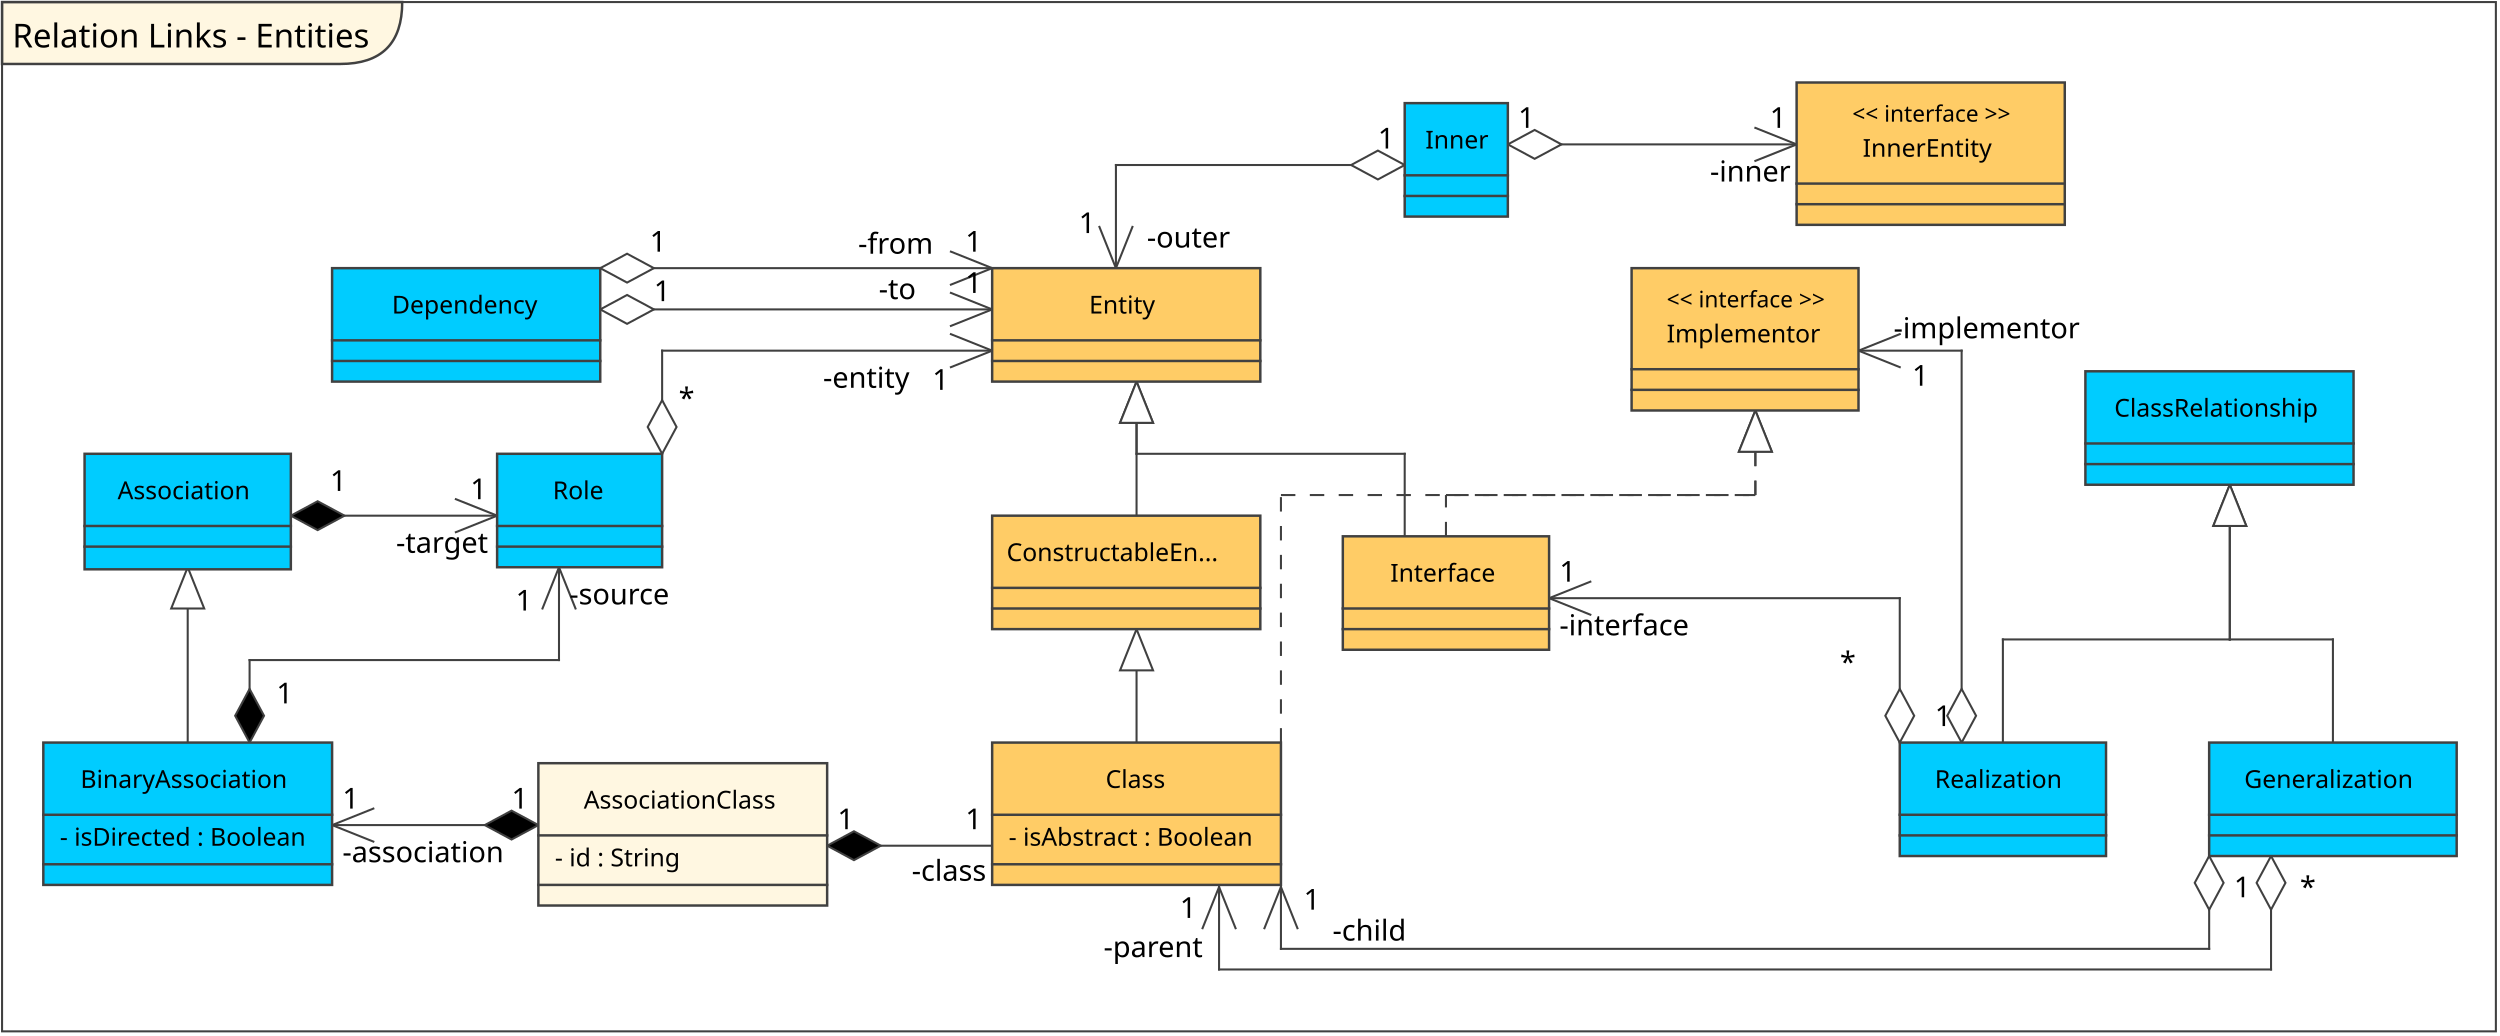
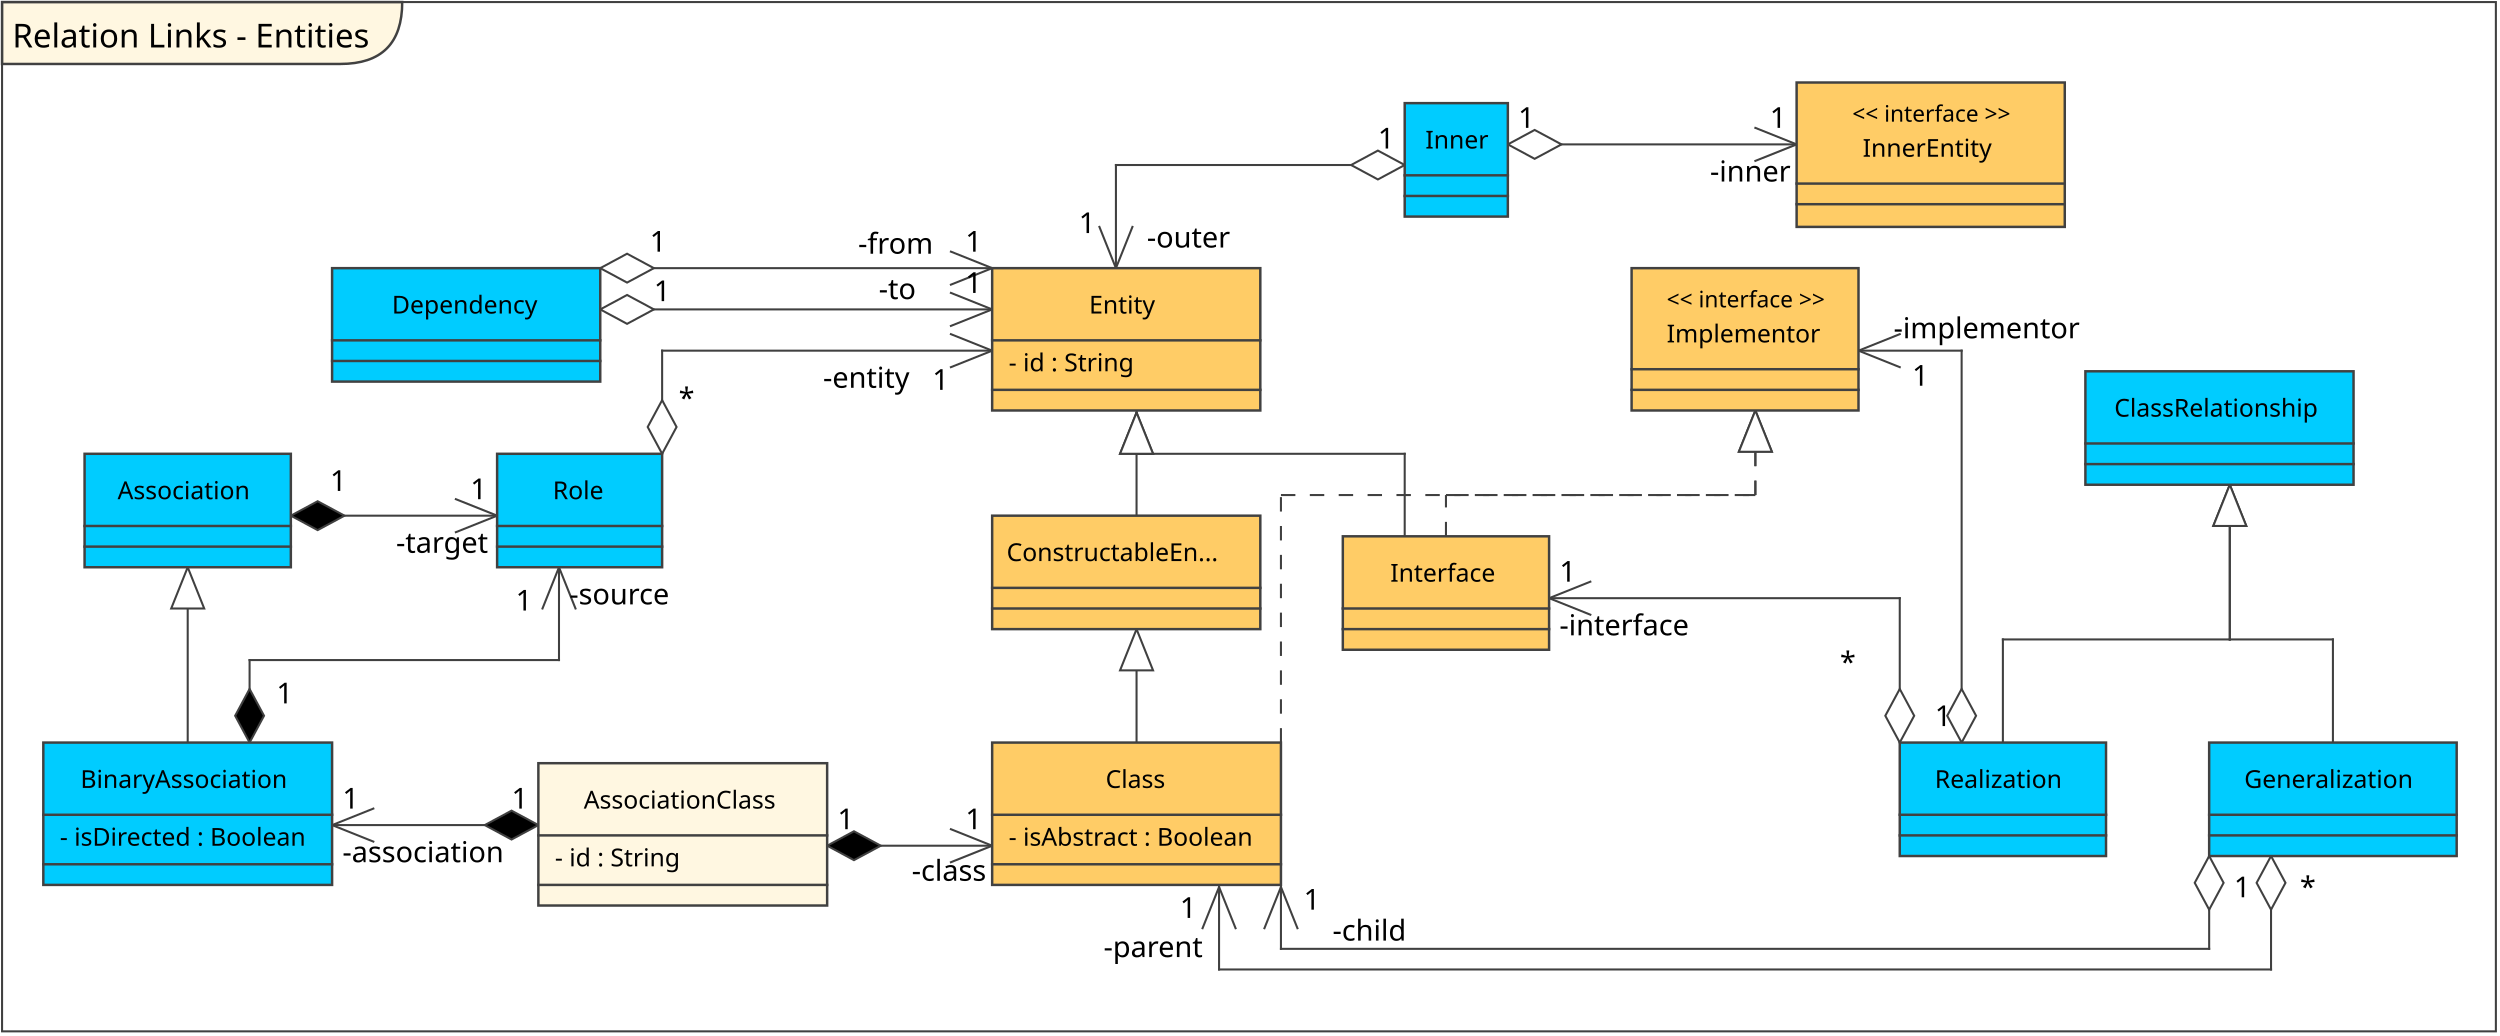
<svg xmlns="http://www.w3.org/2000/svg" version="1.2" x="29mm" y="20mm" width="1212mm" height="502mm" viewBox="29 20 1212 502">
  <style type="text/css">
text { font:12px Dialog; }
</style>
-   <line x1="120" y1="380" x2="120" y2="295" style="fill:none;stroke:rgb(64,64,64);stroke-linecap:square" />
-   <polygon points="120,295 128,315 112,315" style="fill:rgb(255,255,255);stroke:none" />
-   <polygon points="120,295 128,315 112,315" style="fill:none;stroke:rgb(64,64,64);stroke-linecap:square" />
  <line x1="290" y1="420" x2="190" y2="420" style="fill:none;stroke:rgb(64,64,64);stroke-linecap:square" />
  <polygon points="290,420 277,427 264,420 277,413" style="fill:rgb(0,0,0);stroke:none" />
  <polygon points="290,420 277,427 264,420 277,413" style="fill:none;stroke:rgb(64,64,64);stroke-linecap:square" />
  <polyline points="210,412 190,420 210,428" style="fill:none;stroke:rgb(64,64,64);stroke-linecap:square" />
-   <line x1="320" y1="170" x2="510" y2="170" style="fill:none;stroke:rgb(64,64,64);stroke-linecap:square" />
-   <polygon points="320,170 333,163 346,170 333,177" style="fill:rgb(255,255,255);stroke:none" />
-   <polygon points="320,170 333,163 346,170 333,177" style="fill:none;stroke:rgb(64,64,64);stroke-linecap:square" />
-   <polyline points="490,178 510,170 490,162" style="fill:none;stroke:rgb(64,64,64);stroke-linecap:square" />
-   <line x1="320" y1="150" x2="510" y2="150" style="fill:none;stroke:rgb(64,64,64);stroke-linecap:square" />
-   <polygon points="320,150 333,143 346,150 333,157" style="fill:rgb(255,255,255);stroke:none" />
-   <polygon points="320,150 333,143 346,150 333,157" style="fill:none;stroke:rgb(64,64,64);stroke-linecap:square" />
-   <polyline points="490,158 510,150 490,142" style="fill:none;stroke:rgb(64,64,64);stroke-linecap:square" />
-   <line x1="580" y1="270" x2="580" y2="205" style="fill:none;stroke:rgb(64,64,64);stroke-linecap:square" />
-   <polygon points="580,205 588,225 572,225" style="fill:rgb(255,255,255);stroke:none" />
-   <polygon points="580,205 588,225 572,225" style="fill:none;stroke:rgb(64,64,64);stroke-linecap:square" />
-   <line x1="580" y1="380" x2="580" y2="325" style="fill:none;stroke:rgb(64,64,64);stroke-linecap:square" />
-   <polygon points="580,325 588,345 572,345" style="fill:rgb(255,255,255);stroke:none" />
-   <polygon points="580,325 588,345 572,345" style="fill:none;stroke:rgb(64,64,64);stroke-linecap:square" />
+   <line x1="350" y1="240" x2="350" y2="190" style="fill:none;stroke:rgb(64,64,64);stroke-linecap:square" />
+   <line x1="350" y1="190" x2="510" y2="190" style="fill:none;stroke:rgb(64,64,64);stroke-linecap:square" />
+   <polygon points="350,240 343,227 350,214 357,227" style="fill:rgb(255,255,255);stroke:none" />
+   <polygon points="350,240 343,227 350,214 357,227" style="fill:none;stroke:rgb(64,64,64);stroke-linecap:square" />
+   <polyline points="490,198 510,190 490,182" style="fill:none;stroke:rgb(64,64,64);stroke-linecap:square" />
+   <line x1="170" y1="270" x2="270" y2="270" style="fill:none;stroke:rgb(64,64,64);stroke-linecap:square" />
+   <polygon points="170,270 183,263 196,270 183,277" style="fill:rgb(0,0,0);stroke:none" />
+   <polygon points="170,270 183,263 196,270 183,277" style="fill:none;stroke:rgb(64,64,64);stroke-linecap:square" />
+   <polyline points="250,278 270,270 250,262" style="fill:none;stroke:rgb(64,64,64);stroke-linecap:square" />
+   <line x1="150" y1="380" x2="150" y2="340" style="fill:none;stroke:rgb(64,64,64);stroke-linecap:square" />
+   <line x1="150" y1="340" x2="300" y2="340" style="fill:none;stroke:rgb(64,64,64);stroke-linecap:square" />
+   <line x1="300" y1="340" x2="300" y2="295" style="fill:none;stroke:rgb(64,64,64);stroke-linecap:square" />
+   <polygon points="150,380 143,367 150,354 157,367" style="fill:rgb(0,0,0);stroke:none" />
+   <polygon points="150,380 143,367 150,354 157,367" style="fill:none;stroke:rgb(64,64,64);stroke-linecap:square" />
+   <polyline points="308,315 300,295 292,315" style="fill:none;stroke:rgb(64,64,64);stroke-linecap:square" />
  <line x1="1100" y1="435" x2="1100" y2="480" style="fill:none;stroke:rgb(64,64,64);stroke-linecap:square" />
  <line x1="1100" y1="480" x2="650" y2="480" style="fill:none;stroke:rgb(64,64,64);stroke-linecap:square" />
  <line x1="650" y1="480" x2="650" y2="450" style="fill:none;stroke:rgb(64,64,64);stroke-linecap:square" />
  <polygon points="1100,435 1107,448 1100,461 1093,448" style="fill:rgb(255,255,255);stroke:none" />
  <polygon points="1100,435 1107,448 1100,461 1093,448" style="fill:none;stroke:rgb(64,64,64);stroke-linecap:square" />
  <polyline points="658,470 650,450 642,470" style="fill:none;stroke:rgb(64,64,64);stroke-linecap:square" />
  <line x1="1130" y1="435" x2="1130" y2="490" style="fill:none;stroke:rgb(64,64,64);stroke-linecap:square" />
  <line x1="1130" y1="490" x2="620" y2="490" style="fill:none;stroke:rgb(64,64,64);stroke-linecap:square" />
  <line x1="620" y1="490" x2="620" y2="450" style="fill:none;stroke:rgb(64,64,64);stroke-linecap:square" />
  <polygon points="1130,435 1137,448 1130,461 1123,448" style="fill:rgb(255,255,255);stroke:none" />
  <polygon points="1130,435 1137,448 1130,461 1123,448" style="fill:none;stroke:rgb(64,64,64);stroke-linecap:square" />
  <polyline points="628,470 620,450 612,470" style="fill:none;stroke:rgb(64,64,64);stroke-linecap:square" />
-   <line x1="1160" y1="380" x2="1160" y2="330" style="fill:none;stroke:rgb(64,64,64);stroke-linecap:square" />
-   <line x1="1160" y1="330" x2="1110" y2="330" style="fill:none;stroke:rgb(64,64,64);stroke-linecap:square" />
-   <line x1="1110" y1="330" x2="1110" y2="255" style="fill:none;stroke:rgb(64,64,64);stroke-linecap:square" />
-   <polygon points="1110,255 1118,275 1102,275" style="fill:rgb(255,255,255);stroke:none" />
-   <polygon points="1110,255 1118,275 1102,275" style="fill:none;stroke:rgb(64,64,64);stroke-linecap:square" />
+   <line x1="980" y1="380" x2="980" y2="190" style="fill:none;stroke:rgb(64,64,64);stroke-linecap:square" />
+   <line x1="980" y1="190" x2="930" y2="190" style="fill:none;stroke:rgb(64,64,64);stroke-linecap:square" />
+   <polygon points="980,380 973,367 980,354 987,367" style="fill:rgb(255,255,255);stroke:none" />
+   <polygon points="980,380 973,367 980,354 987,367" style="fill:none;stroke:rgb(64,64,64);stroke-linecap:square" />
+   <polyline points="950,182 930,190 950,198" style="fill:none;stroke:rgb(64,64,64);stroke-linecap:square" />
+   <line x1="950" y1="380" x2="950" y2="310" style="fill:none;stroke:rgb(64,64,64);stroke-linecap:square" />
+   <line x1="950" y1="310" x2="780" y2="310" style="fill:none;stroke:rgb(64,64,64);stroke-linecap:square" />
+   <polygon points="950,380 943,367 950,354 957,367" style="fill:rgb(255,255,255);stroke:none" />
+   <polygon points="950,380 943,367 950,354 957,367" style="fill:none;stroke:rgb(64,64,64);stroke-linecap:square" />
+   <polyline points="800,302 780,310 800,318" style="fill:none;stroke:rgb(64,64,64);stroke-linecap:square" />
  <line x1="710" y1="100" x2="570" y2="100" style="fill:none;stroke:rgb(64,64,64);stroke-linecap:square" />
  <line x1="570" y1="100" x2="570" y2="150" style="fill:none;stroke:rgb(64,64,64);stroke-linecap:square" />
  <polygon points="710,100 697,107 684,100 697,93" style="fill:rgb(255,255,255);stroke:none" />
  <polygon points="710,100 697,107 684,100 697,93" style="fill:none;stroke:rgb(64,64,64);stroke-linecap:square" />
  <polyline points="562,130 570,150 578,130" style="fill:none;stroke:rgb(64,64,64);stroke-linecap:square" />
  <line x1="760" y1="90" x2="900" y2="90" style="fill:none;stroke:rgb(64,64,64);stroke-linecap:square" />
  <polygon points="760,90 773,83 786,90 773,97" style="fill:rgb(255,255,255);stroke:none" />
  <polygon points="760,90 773,83 786,90 773,97" style="fill:none;stroke:rgb(64,64,64);stroke-linecap:square" />
  <polyline points="880,98 900,90 880,82" style="fill:none;stroke:rgb(64,64,64);stroke-linecap:square" />
+   <line x1="320" y1="150" x2="510" y2="150" style="fill:none;stroke:rgb(64,64,64);stroke-linecap:square" />
+   <polygon points="320,150 333,143 346,150 333,157" style="fill:rgb(255,255,255);stroke:none" />
+   <polygon points="320,150 333,143 346,150 333,157" style="fill:none;stroke:rgb(64,64,64);stroke-linecap:square" />
+   <polyline points="490,158 510,150 490,142" style="fill:none;stroke:rgb(64,64,64);stroke-linecap:square" />
+   <line x1="320" y1="170" x2="510" y2="170" style="fill:none;stroke:rgb(64,64,64);stroke-linecap:square" />
+   <polygon points="320,170 333,163 346,170 333,177" style="fill:rgb(255,255,255);stroke:none" />
+   <polygon points="320,170 333,163 346,170 333,177" style="fill:none;stroke:rgb(64,64,64);stroke-linecap:square" />
+   <polyline points="490,178 510,170 490,162" style="fill:none;stroke:rgb(64,64,64);stroke-linecap:square" />
+   <line x1="430" y1="430" x2="510" y2="430" style="fill:none;stroke:rgb(64,64,64);stroke-linecap:square" />
+   <polygon points="430,430 443,423 456,430 443,437" style="fill:rgb(0,0,0);stroke:none" />
+   <polygon points="430,430 443,423 456,430 443,437" style="fill:none;stroke:rgb(64,64,64);stroke-linecap:square" />
+   <polyline points="490,438 510,430 490,422" style="fill:none;stroke:rgb(64,64,64);stroke-linecap:square" />
+   <line x1="120" y1="380" x2="120" y2="295" style="fill:none;stroke:rgb(64,64,64);stroke-linecap:square" />
+   <polygon points="120,295 128,315 112,315" style="fill:rgb(255,255,255);stroke:none" />
+   <polygon points="120,295 128,315 112,315" style="fill:none;stroke:rgb(64,64,64);stroke-linecap:square" />
  <line x1="710" y1="280" x2="710" y2="240" style="fill:none;stroke:rgb(64,64,64);stroke-linecap:square" />
  <line x1="710" y1="240" x2="580" y2="240" style="fill:none;stroke:rgb(64,64,64);stroke-linecap:square" />
-   <line x1="580" y1="240" x2="580" y2="205" style="fill:none;stroke:rgb(64,64,64);stroke-linecap:square" />
-   <polygon points="580,205 588,225 572,225" style="fill:rgb(255,255,255);stroke:none" />
-   <polygon points="580,205 588,225 572,225" style="fill:none;stroke:rgb(64,64,64);stroke-linecap:square" />
-   <line x1="950" y1="380" x2="950" y2="310" style="fill:none;stroke:rgb(64,64,64);stroke-linecap:square" />
-   <line x1="950" y1="310" x2="780" y2="310" style="fill:none;stroke:rgb(64,64,64);stroke-linecap:square" />
-   <polygon points="950,380 943,367 950,354 957,367" style="fill:rgb(255,255,255);stroke:none" />
-   <polygon points="950,380 943,367 950,354 957,367" style="fill:none;stroke:rgb(64,64,64);stroke-linecap:square" />
-   <polyline points="800,302 780,310 800,318" style="fill:none;stroke:rgb(64,64,64);stroke-linecap:square" />
+   <line x1="580" y1="240" x2="580" y2="220" style="fill:none;stroke:rgb(64,64,64);stroke-linecap:square" />
+   <polygon points="580,220 588,240 572,240" style="fill:rgb(255,255,255);stroke:none" />
+   <polygon points="580,220 588,240 572,240" style="fill:none;stroke:rgb(64,64,64);stroke-linecap:square" />
+   <line x1="1160" y1="380" x2="1160" y2="330" style="fill:none;stroke:rgb(64,64,64);stroke-linecap:square" />
+   <line x1="1160" y1="330" x2="1110" y2="330" style="fill:none;stroke:rgb(64,64,64);stroke-linecap:square" />
+   <line x1="1110" y1="330" x2="1110" y2="255" style="fill:none;stroke:rgb(64,64,64);stroke-linecap:square" />
+   <polygon points="1110,255 1118,275 1102,275" style="fill:rgb(255,255,255);stroke:none" />
+   <polygon points="1110,255 1118,275 1102,275" style="fill:none;stroke:rgb(64,64,64);stroke-linecap:square" />
  <line x1="1000" y1="380" x2="1000" y2="330" style="fill:none;stroke:rgb(64,64,64);stroke-linecap:square" />
  <line x1="1000" y1="330" x2="1110" y2="330" style="fill:none;stroke:rgb(64,64,64);stroke-linecap:square" />
  <line x1="1110" y1="330" x2="1110" y2="255" style="fill:none;stroke:rgb(64,64,64);stroke-linecap:square" />
  <polygon points="1110,255 1118,275 1102,275" style="fill:rgb(255,255,255);stroke:none" />
  <polygon points="1110,255 1118,275 1102,275" style="fill:none;stroke:rgb(64,64,64);stroke-linecap:square" />
+   <line x1="580" y1="270" x2="580" y2="220" style="fill:none;stroke:rgb(64,64,64);stroke-linecap:square" />
+   <polygon points="580,220 588,240 572,240" style="fill:rgb(255,255,255);stroke:none" />
+   <polygon points="580,220 588,240 572,240" style="fill:none;stroke:rgb(64,64,64);stroke-linecap:square" />
+   <line x1="580" y1="380" x2="580" y2="325" style="fill:none;stroke:rgb(64,64,64);stroke-linecap:square" />
+   <polygon points="580,325 588,345 572,345" style="fill:rgb(255,255,255);stroke:none" />
+   <polygon points="580,325 588,345 572,345" style="fill:none;stroke:rgb(64,64,64);stroke-linecap:square" />
+   <line x1="730" y1="280" x2="730" y2="260" style="fill:none;stroke:rgb(64,64,64);stroke-dasharray:7;stroke-dashoffset:0" />
+   <line x1="730" y1="260" x2="880" y2="260" style="fill:none;stroke:rgb(64,64,64);stroke-dasharray:7;stroke-dashoffset:0" />
+   <line x1="880" y1="260" x2="880" y2="219" style="fill:none;stroke:rgb(64,64,64);stroke-dasharray:7;stroke-dashoffset:0" />
+   <polygon points="880,219 888,239 872,239" style="fill:rgb(255,255,255);stroke:none" />
+   <polygon points="880,219 888,239 872,239" style="fill:none;stroke:rgb(64,64,64);stroke-linecap:square" />
  <line x1="650" y1="380" x2="650" y2="260" style="fill:none;stroke:rgb(64,64,64);stroke-dasharray:7;stroke-dashoffset:0" />
  <line x1="650" y1="260" x2="880" y2="260" style="fill:none;stroke:rgb(64,64,64);stroke-dasharray:7;stroke-dashoffset:0" />
  <line x1="880" y1="260" x2="880" y2="219" style="fill:none;stroke:rgb(64,64,64);stroke-dasharray:7;stroke-dashoffset:0" />
  <polygon points="880,219 888,239 872,239" style="fill:rgb(255,255,255);stroke:none" />
  <polygon points="880,219 888,239 872,239" style="fill:none;stroke:rgb(64,64,64);stroke-linecap:square" />
-   <line x1="980" y1="380" x2="980" y2="190" style="fill:none;stroke:rgb(64,64,64);stroke-linecap:square" />
-   <line x1="980" y1="190" x2="930" y2="190" style="fill:none;stroke:rgb(64,64,64);stroke-linecap:square" />
-   <polygon points="980,380 973,367 980,354 987,367" style="fill:rgb(255,255,255);stroke:none" />
-   <polygon points="980,380 973,367 980,354 987,367" style="fill:none;stroke:rgb(64,64,64);stroke-linecap:square" />
-   <polyline points="950,182 930,190 950,198" style="fill:none;stroke:rgb(64,64,64);stroke-linecap:square" />
-   <line x1="730" y1="280" x2="730" y2="260" style="fill:none;stroke:rgb(64,64,64);stroke-dasharray:7;stroke-dashoffset:0" />
-   <line x1="730" y1="260" x2="880" y2="260" style="fill:none;stroke:rgb(64,64,64);stroke-dasharray:7;stroke-dashoffset:0" />
-   <line x1="880" y1="260" x2="880" y2="219" style="fill:none;stroke:rgb(64,64,64);stroke-dasharray:7;stroke-dashoffset:0" />
-   <polygon points="880,219 888,239 872,239" style="fill:rgb(255,255,255);stroke:none" />
-   <polygon points="880,219 888,239 872,239" style="fill:none;stroke:rgb(64,64,64);stroke-linecap:square" />
-   <line x1="150" y1="380" x2="150" y2="340" style="fill:none;stroke:rgb(64,64,64);stroke-linecap:square" />
-   <line x1="150" y1="340" x2="300" y2="340" style="fill:none;stroke:rgb(64,64,64);stroke-linecap:square" />
-   <line x1="300" y1="340" x2="300" y2="295" style="fill:none;stroke:rgb(64,64,64);stroke-linecap:square" />
-   <polygon points="150,380 143,367 150,354 157,367" style="fill:rgb(0,0,0);stroke:none" />
-   <polygon points="150,380 143,367 150,354 157,367" style="fill:none;stroke:rgb(64,64,64);stroke-linecap:square" />
-   <polyline points="308,315 300,295 292,315" style="fill:none;stroke:rgb(64,64,64);stroke-linecap:square" />
-   <line x1="170" y1="270" x2="270" y2="270" style="fill:none;stroke:rgb(64,64,64);stroke-linecap:square" />
-   <polygon points="170,270 183,263 196,270 183,277" style="fill:rgb(0,0,0);stroke:none" />
-   <polygon points="170,270 183,263 196,270 183,277" style="fill:none;stroke:rgb(64,64,64);stroke-linecap:square" />
-   <polyline points="250,278 270,270 250,262" style="fill:none;stroke:rgb(64,64,64);stroke-linecap:square" />
-   <line x1="350" y1="240" x2="350" y2="190" style="fill:none;stroke:rgb(64,64,64);stroke-linecap:square" />
-   <line x1="350" y1="190" x2="510" y2="190" style="fill:none;stroke:rgb(64,64,64);stroke-linecap:square" />
-   <polygon points="350,240 343,227 350,214 357,227" style="fill:rgb(255,255,255);stroke:none" />
-   <polygon points="350,240 343,227 350,214 357,227" style="fill:none;stroke:rgb(64,64,64);stroke-linecap:square" />
-   <polyline points="490,198 510,190 490,182" style="fill:none;stroke:rgb(64,64,64);stroke-linecap:square" />
-   <line x1="430" y1="430" x2="510" y2="430" style="fill:none;stroke:rgb(64,64,64);stroke-linecap:square" />
-   <polygon points="430,430 443,423 456,430 443,437" style="fill:rgb(0,0,0);stroke:none" />
-   <polygon points="430,430 443,423 456,430 443,437" style="fill:none;stroke:rgb(64,64,64);stroke-linecap:square" />
-   <rect x="70" y="240" width="100" height="56" style="fill:rgb(0,204,255);stroke:none" />
-   <rect x="70" y="240" width="100" height="56" style="fill:none;stroke:rgb(65,65,65);stroke-width:1.2;stroke-linecap:square" />
-   <text x="86" y="262" style="font:12px Ubuntu">Association</text>
-   <line x1="70" y1="275" x2="170" y2="275" style="fill:none;stroke:rgb(65,65,65);stroke-width:1.2;stroke-linecap:square" />
-   <line x1="70" y1="285" x2="170" y2="285" style="fill:none;stroke:rgb(65,65,65);stroke-width:1.2;stroke-linecap:square" />
+   <rect x="900" y="60" width="130" height="70" style="fill:rgb(255,204,102);stroke:none" />
+   <rect x="900" y="60" width="130" height="70" style="fill:none;stroke:rgb(65,65,65);stroke-width:1.2;stroke-linecap:square" />
+   <text x="927" y="79" style="font:11px Ubuntu">&lt;&lt; interface &gt;&gt;</text>
+   <text x="932" y="96" style="font:12px Ubuntu">InnerEntity</text>
+   <line x1="900" y1="109" x2="1030" y2="109" style="fill:none;stroke:rgb(65,65,65);stroke-width:1.2;stroke-linecap:square" />
+   <line x1="900" y1="119" x2="1030" y2="119" style="fill:none;stroke:rgb(65,65,65);stroke-width:1.2;stroke-linecap:square" />
+   <rect x="710" y="70" width="50" height="55" style="fill:rgb(0,204,255);stroke:none" />
+   <rect x="710" y="70" width="50" height="55" style="fill:none;stroke:rgb(65,65,65);stroke-width:1.2;stroke-linecap:square" />
+   <text x="720" y="92" style="font:12px Ubuntu">Inner</text>
+   <line x1="710" y1="105" x2="760" y2="105" style="fill:none;stroke:rgb(65,65,65);stroke-width:1.2;stroke-linecap:square" />
+   <line x1="710" y1="115" x2="760" y2="115" style="fill:none;stroke:rgb(65,65,65);stroke-width:1.2;stroke-linecap:square" />
+   <rect x="270" y="240" width="80" height="55" style="fill:rgb(0,204,255);stroke:none" />
+   <rect x="270" y="240" width="80" height="55" style="fill:none;stroke:rgb(65,65,65);stroke-width:1.2;stroke-linecap:square" />
+   <text x="297" y="262" style="font:12px Ubuntu">Role</text>
+   <line x1="270" y1="275" x2="350" y2="275" style="fill:none;stroke:rgb(65,65,65);stroke-width:1.2;stroke-linecap:square" />
+   <line x1="270" y1="285" x2="350" y2="285" style="fill:none;stroke:rgb(65,65,65);stroke-width:1.2;stroke-linecap:square" />
  <rect x="290" y="390" width="140" height="69" style="fill:rgb(255,247,225);stroke:none" />
  <rect x="290" y="390" width="140" height="69" style="fill:none;stroke:rgb(65,65,65);stroke-width:1.2;stroke-linecap:square" />
  <text x="312" y="412" style="font:12px Ubuntu">AssociationClass</text>
  <line x1="290" y1="425" x2="430" y2="425" style="fill:none;stroke:rgb(65,65,65);stroke-width:1.2;stroke-linecap:square" />
  <text x="298" y="440" style="font:12px Ubuntu">- id : String</text>
  <line x1="290" y1="449" x2="430" y2="449" style="fill:none;stroke:rgb(65,65,65);stroke-width:1.2;stroke-linecap:square" />
+   <rect x="680" y="280" width="100" height="55" style="fill:rgb(255,204,102);stroke:none" />
+   <rect x="680" y="280" width="100" height="55" style="fill:none;stroke:rgb(65,65,65);stroke-width:1.2;stroke-linecap:square" />
+   <text x="703" y="302" style="font:12px Ubuntu">Interface</text>
+   <line x1="680" y1="315" x2="780" y2="315" style="fill:none;stroke:rgb(65,65,65);stroke-width:1.2;stroke-linecap:square" />
+   <line x1="680" y1="325" x2="780" y2="325" style="fill:none;stroke:rgb(65,65,65);stroke-width:1.2;stroke-linecap:square" />
+   <rect x="510" y="380" width="140" height="69" style="fill:rgb(255,204,102);stroke:none" />
+   <rect x="510" y="380" width="140" height="69" style="fill:none;stroke:rgb(65,65,65);stroke-width:1.2;stroke-linecap:square" />
+   <text x="565" y="402" style="font:12px Ubuntu">Class</text>
+   <line x1="510" y1="415" x2="650" y2="415" style="fill:none;stroke:rgb(65,65,65);stroke-width:1.2;stroke-linecap:square" />
+   <text x="518" y="430" style="font:12px Ubuntu">- isAbstract : Boolean</text>
+   <line x1="510" y1="439" x2="650" y2="439" style="fill:none;stroke:rgb(65,65,65);stroke-width:1.2;stroke-linecap:square" />
+   <rect x="510" y="270" width="130" height="55" style="fill:rgb(255,204,102);stroke:none" />
+   <rect x="510" y="270" width="130" height="55" style="fill:none;stroke:rgb(65,65,65);stroke-width:1.2;stroke-linecap:square" />
+   <text x="517" y="292" style="font:12px Ubuntu">ConstructableEn...</text>
+   <line x1="510" y1="305" x2="640" y2="305" style="fill:none;stroke:rgb(65,65,65);stroke-width:1.2;stroke-linecap:square" />
+   <line x1="510" y1="315" x2="640" y2="315" style="fill:none;stroke:rgb(65,65,65);stroke-width:1.2;stroke-linecap:square" />
+   <rect x="70" y="240" width="100" height="55" style="fill:rgb(0,204,255);stroke:none" />
+   <rect x="70" y="240" width="100" height="55" style="fill:none;stroke:rgb(65,65,65);stroke-width:1.2;stroke-linecap:square" />
+   <text x="86" y="262" style="font:12px Ubuntu">Association</text>
+   <line x1="70" y1="275" x2="170" y2="275" style="fill:none;stroke:rgb(65,65,65);stroke-width:1.2;stroke-linecap:square" />
+   <line x1="70" y1="285" x2="170" y2="285" style="fill:none;stroke:rgb(65,65,65);stroke-width:1.2;stroke-linecap:square" />
+   <rect x="190" y="150" width="130" height="55" style="fill:rgb(0,204,255);stroke:none" />
+   <rect x="190" y="150" width="130" height="55" style="fill:none;stroke:rgb(65,65,65);stroke-width:1.2;stroke-linecap:square" />
+   <text x="219" y="172" style="font:12px Ubuntu">Dependency</text>
+   <line x1="190" y1="185" x2="320" y2="185" style="fill:none;stroke:rgb(65,65,65);stroke-width:1.2;stroke-linecap:square" />
+   <line x1="190" y1="195" x2="320" y2="195" style="fill:none;stroke:rgb(65,65,65);stroke-width:1.2;stroke-linecap:square" />
  <rect x="50" y="380" width="140" height="69" style="fill:rgb(0,204,255);stroke:none" />
  <rect x="50" y="380" width="140" height="69" style="fill:none;stroke:rgb(65,65,65);stroke-width:1.2;stroke-linecap:square" />
  <text x="68" y="402" style="font:12px Ubuntu">BinaryAssociation</text>
  <line x1="50" y1="415" x2="190" y2="415" style="fill:none;stroke:rgb(65,65,65);stroke-width:1.2;stroke-linecap:square" />
  <text x="58" y="430" style="font:12px Ubuntu">- isDirected : Boolean</text>
  <line x1="50" y1="439" x2="190" y2="439" style="fill:none;stroke:rgb(65,65,65);stroke-width:1.2;stroke-linecap:square" />
-   <rect x="510" y="380" width="140" height="69" style="fill:rgb(255,204,102);stroke:none" />
-   <rect x="510" y="380" width="140" height="69" style="fill:none;stroke:rgb(65,65,65);stroke-width:1.2;stroke-linecap:square" />
-   <text x="565" y="402" style="font:12px Ubuntu">Class</text>
-   <line x1="510" y1="415" x2="650" y2="415" style="fill:none;stroke:rgb(65,65,65);stroke-width:1.2;stroke-linecap:square" />
-   <text x="518" y="430" style="font:12px Ubuntu">- isAbstract : Boolean</text>
-   <line x1="510" y1="439" x2="650" y2="439" style="fill:none;stroke:rgb(65,65,65);stroke-width:1.2;stroke-linecap:square" />
+   <rect x="510" y="150" width="130" height="69" style="fill:rgb(255,204,102);stroke:none" />
+   <rect x="510" y="150" width="130" height="69" style="fill:none;stroke:rgb(65,65,65);stroke-width:1.2;stroke-linecap:square" />
+   <text x="557" y="172" style="font:12px Ubuntu">Entity</text>
+   <line x1="510" y1="185" x2="640" y2="185" style="fill:none;stroke:rgb(65,65,65);stroke-width:1.2;stroke-linecap:square" />
+   <text x="518" y="200" style="font:12px Ubuntu">- id : String</text>
+   <line x1="510" y1="209" x2="640" y2="209" style="fill:none;stroke:rgb(65,65,65);stroke-width:1.2;stroke-linecap:square" />
  <rect x="1040" y="200" width="130" height="55" style="fill:rgb(0,204,255);stroke:none" />
  <rect x="1040" y="200" width="130" height="55" style="fill:none;stroke:rgb(65,65,65);stroke-width:1.2;stroke-linecap:square" />
  <text x="1054" y="222" style="font:12px Ubuntu">ClassRelationship</text>
  <line x1="1040" y1="235" x2="1170" y2="235" style="fill:none;stroke:rgb(65,65,65);stroke-width:1.2;stroke-linecap:square" />
  <line x1="1040" y1="245" x2="1170" y2="245" style="fill:none;stroke:rgb(65,65,65);stroke-width:1.2;stroke-linecap:square" />
-   <rect x="190" y="150" width="130" height="55" style="fill:rgb(0,204,255);stroke:none" />
-   <rect x="190" y="150" width="130" height="55" style="fill:none;stroke:rgb(65,65,65);stroke-width:1.2;stroke-linecap:square" />
-   <text x="219" y="172" style="font:12px Ubuntu">Dependency</text>
-   <line x1="190" y1="185" x2="320" y2="185" style="fill:none;stroke:rgb(65,65,65);stroke-width:1.2;stroke-linecap:square" />
-   <line x1="190" y1="195" x2="320" y2="195" style="fill:none;stroke:rgb(65,65,65);stroke-width:1.2;stroke-linecap:square" />
-   <rect x="510" y="150" width="130" height="55" style="fill:rgb(255,204,102);stroke:none" />
-   <rect x="510" y="150" width="130" height="55" style="fill:none;stroke:rgb(65,65,65);stroke-width:1.2;stroke-linecap:square" />
-   <text x="557" y="172" style="font:12px Ubuntu">Entity</text>
-   <line x1="510" y1="185" x2="640" y2="185" style="fill:none;stroke:rgb(65,65,65);stroke-width:1.2;stroke-linecap:square" />
-   <line x1="510" y1="195" x2="640" y2="195" style="fill:none;stroke:rgb(65,65,65);stroke-width:1.2;stroke-linecap:square" />
-   <rect x="510" y="270" width="130" height="55" style="fill:rgb(255,204,102);stroke:none" />
-   <rect x="510" y="270" width="130" height="55" style="fill:none;stroke:rgb(65,65,65);stroke-width:1.2;stroke-linecap:square" />
-   <text x="517" y="292" style="font:12px Ubuntu">ConstructableEn...</text>
-   <line x1="510" y1="305" x2="640" y2="305" style="fill:none;stroke:rgb(65,65,65);stroke-width:1.2;stroke-linecap:square" />
-   <line x1="510" y1="315" x2="640" y2="315" style="fill:none;stroke:rgb(65,65,65);stroke-width:1.2;stroke-linecap:square" />
  <rect x="1100" y="380" width="120" height="55" style="fill:rgb(0,204,255);stroke:none" />
  <rect x="1100" y="380" width="120" height="55" style="fill:none;stroke:rgb(65,65,65);stroke-width:1.2;stroke-linecap:square" />
  <text x="1117" y="402" style="font:12px Ubuntu">Generalization</text>
  <line x1="1100" y1="415" x2="1220" y2="415" style="fill:none;stroke:rgb(65,65,65);stroke-width:1.2;stroke-linecap:square" />
  <line x1="1100" y1="425" x2="1220" y2="425" style="fill:none;stroke:rgb(65,65,65);stroke-width:1.2;stroke-linecap:square" />
-   <rect x="710" y="70" width="50" height="55" style="fill:rgb(0,204,255);stroke:none" />
-   <rect x="710" y="70" width="50" height="55" style="fill:none;stroke:rgb(65,65,65);stroke-width:1.2;stroke-linecap:square" />
-   <text x="720" y="92" style="font:12px Ubuntu">Inner</text>
-   <line x1="710" y1="105" x2="760" y2="105" style="fill:none;stroke:rgb(65,65,65);stroke-width:1.2;stroke-linecap:square" />
-   <line x1="710" y1="115" x2="760" y2="115" style="fill:none;stroke:rgb(65,65,65);stroke-width:1.2;stroke-linecap:square" />
-   <rect x="900" y="60" width="130" height="69" style="fill:rgb(255,204,102);stroke:none" />
-   <rect x="900" y="60" width="130" height="69" style="fill:none;stroke:rgb(65,65,65);stroke-width:1.2;stroke-linecap:square" />
-   <text x="927" y="79" style="font:11px Ubuntu">&lt;&lt; interface &gt;&gt;</text>
-   <text x="932" y="96" style="font:12px Ubuntu">InnerEntity</text>
-   <line x1="900" y1="109" x2="1030" y2="109" style="fill:none;stroke:rgb(65,65,65);stroke-width:1.2;stroke-linecap:square" />
-   <line x1="900" y1="119" x2="1030" y2="119" style="fill:none;stroke:rgb(65,65,65);stroke-width:1.2;stroke-linecap:square" />
-   <rect x="680" y="280" width="100" height="55" style="fill:rgb(255,204,102);stroke:none" />
-   <rect x="680" y="280" width="100" height="55" style="fill:none;stroke:rgb(65,65,65);stroke-width:1.2;stroke-linecap:square" />
-   <text x="703" y="302" style="font:12px Ubuntu">Interface</text>
-   <line x1="680" y1="315" x2="780" y2="315" style="fill:none;stroke:rgb(65,65,65);stroke-width:1.2;stroke-linecap:square" />
-   <line x1="680" y1="325" x2="780" y2="325" style="fill:none;stroke:rgb(65,65,65);stroke-width:1.2;stroke-linecap:square" />
  <rect x="950" y="380" width="100" height="55" style="fill:rgb(0,204,255);stroke:none" />
  <rect x="950" y="380" width="100" height="55" style="fill:none;stroke:rgb(65,65,65);stroke-width:1.2;stroke-linecap:square" />
  <text x="967" y="402" style="font:12px Ubuntu">Realization</text>
  <line x1="950" y1="415" x2="1050" y2="415" style="fill:none;stroke:rgb(65,65,65);stroke-width:1.2;stroke-linecap:square" />
  <line x1="950" y1="425" x2="1050" y2="425" style="fill:none;stroke:rgb(65,65,65);stroke-width:1.2;stroke-linecap:square" />
  <rect x="820" y="150" width="110" height="69" style="fill:rgb(255,204,102);stroke:none" />
  <rect x="820" y="150" width="110" height="69" style="fill:none;stroke:rgb(65,65,65);stroke-width:1.2;stroke-linecap:square" />
  <text x="837" y="169" style="font:11px Ubuntu">&lt;&lt; interface &gt;&gt;</text>
  <text x="837" y="186" style="font:12px Ubuntu">Implementor</text>
  <line x1="820" y1="199" x2="930" y2="199" style="fill:none;stroke:rgb(65,65,65);stroke-width:1.2;stroke-linecap:square" />
  <line x1="820" y1="209" x2="930" y2="209" style="fill:none;stroke:rgb(65,65,65);stroke-width:1.2;stroke-linecap:square" />
-   <rect x="270" y="240" width="80" height="55" style="fill:rgb(0,204,255);stroke:none" />
-   <rect x="270" y="240" width="80" height="55" style="fill:none;stroke:rgb(65,65,65);stroke-width:1.2;stroke-linecap:square" />
-   <text x="297" y="262" style="font:12px Ubuntu">Role</text>
-   <line x1="270" y1="275" x2="350" y2="275" style="fill:none;stroke:rgb(65,65,65);stroke-width:1.2;stroke-linecap:square" />
-   <line x1="270" y1="285" x2="350" y2="285" style="fill:none;stroke:rgb(65,65,65);stroke-width:1.2;stroke-linecap:square" />
  <text x="277" y="412" style="font:14px Ubuntu">1</text>
  <text x="195" y="412" style="font:14px Ubuntu">1</text>
  <text x="195" y="438" style="font:14px Ubuntu">-association</text>
-   <text x="346" y="166" style="font:14px Ubuntu">1</text>
-   <text x="497" y="162" style="font:14px Ubuntu">1</text>
-   <text x="455" y="165" style="font:14px Ubuntu">-to</text>
-   <text x="344" y="142" style="font:14px Ubuntu">1</text>
-   <text x="497" y="142" style="font:14px Ubuntu">1</text>
-   <text x="445" y="143" style="font:14px Ubuntu">-from</text>
+   <text x="358" y="218" style="font:14px Ubuntu">*</text>
+   <text x="481" y="209" style="font:14px Ubuntu">1</text>
+   <text x="428" y="208" style="font:14px Ubuntu">-entity</text>
+   <text x="189" y="258" style="font:14px Ubuntu">1</text>
+   <text x="257" y="262" style="font:14px Ubuntu">1</text>
+   <text x="221" y="288" style="font:14px Ubuntu">-target</text>
+   <text x="163" y="361" style="font:14px Ubuntu">1</text>
+   <text x="279" y="316" style="font:14px Ubuntu">1</text>
+   <text x="305" y="313" style="font:14px Ubuntu">-source</text>
  <text x="1112" y="455" style="font:14px Ubuntu">1</text>
  <text x="661" y="461" style="font:14px Ubuntu">1</text>
  <text x="675" y="476" style="font:14px Ubuntu">-child</text>
  <text x="1144" y="455" style="font:14px Ubuntu">*</text>
  <text x="601" y="465" style="font:14px Ubuntu">1</text>
  <text x="564" y="484" style="font:14px Ubuntu">-parent</text>
+   <text x="967" y="372" style="font:14px Ubuntu">1</text>
+   <text x="956" y="207" style="font:14px Ubuntu">1</text>
+   <text x="947" y="184" style="font:14px Ubuntu">-implementor</text>
+   <text x="921" y="346" style="font:14px Ubuntu">*</text>
+   <text x="785" y="302" style="font:14px Ubuntu">1</text>
+   <text x="785" y="328" style="font:14px Ubuntu">-interface</text>
  <text x="697" y="92" style="font:14px Ubuntu">1</text>
  <text x="552" y="133" style="font:14px Ubuntu">1</text>
  <text x="585" y="140" style="font:14px Ubuntu">-outer</text>
  <text x="765" y="82" style="font:14px Ubuntu">1</text>
  <text x="887" y="82" style="font:14px Ubuntu">1</text>
  <text x="858" y="108" style="font:14px Ubuntu">-inner</text>
-   <text x="921" y="346" style="font:14px Ubuntu">*</text>
-   <text x="785" y="302" style="font:14px Ubuntu">1</text>
-   <text x="785" y="328" style="font:14px Ubuntu">-interface</text>
-   <text x="967" y="372" style="font:14px Ubuntu">1</text>
-   <text x="956" y="207" style="font:14px Ubuntu">1</text>
-   <text x="947" y="184" style="font:14px Ubuntu">-implementor</text>
-   <text x="163" y="361" style="font:14px Ubuntu">1</text>
-   <text x="279" y="316" style="font:14px Ubuntu">1</text>
-   <text x="305" y="313" style="font:14px Ubuntu">-source</text>
-   <text x="189" y="258" style="font:14px Ubuntu">1</text>
-   <text x="257" y="262" style="font:14px Ubuntu">1</text>
-   <text x="221" y="288" style="font:14px Ubuntu">-target</text>
-   <text x="358" y="218" style="font:14px Ubuntu">*</text>
-   <text x="481" y="209" style="font:14px Ubuntu">1</text>
-   <text x="428" y="208" style="font:14px Ubuntu">-entity</text>
+   <text x="344" y="142" style="font:14px Ubuntu">1</text>
+   <text x="497" y="142" style="font:14px Ubuntu">1</text>
+   <text x="445" y="143" style="font:14px Ubuntu">-from</text>
+   <text x="346" y="166" style="font:14px Ubuntu">1</text>
+   <text x="497" y="162" style="font:14px Ubuntu">1</text>
+   <text x="455" y="165" style="font:14px Ubuntu">-to</text>
  <text x="435" y="422" style="font:14px Ubuntu">1</text>
  <text x="497" y="422" style="font:14px Ubuntu">1</text>
  <text x="471" y="447" style="font:14px Ubuntu">-class</text>
  <path d="M30,21 L30,51 L194,51 Q224,51 224,21 L30,21" style="fill:rgb(255,247,225);stroke:none" />
  <path d="M30,21 L30,51 L194,51 Q224,51 224,21 L30,21" style="fill:none;stroke:rgb(65,65,65);stroke-width:1.2;stroke-linecap:square" />
  <text x="35" y="43" style="font:16px Ubuntu">Relation Links - Entities</text>
  <rect x="30" y="21" width="1209" height="499" style="fill:none;stroke:rgb(64,64,64);stroke-linecap:square" />
</svg>
